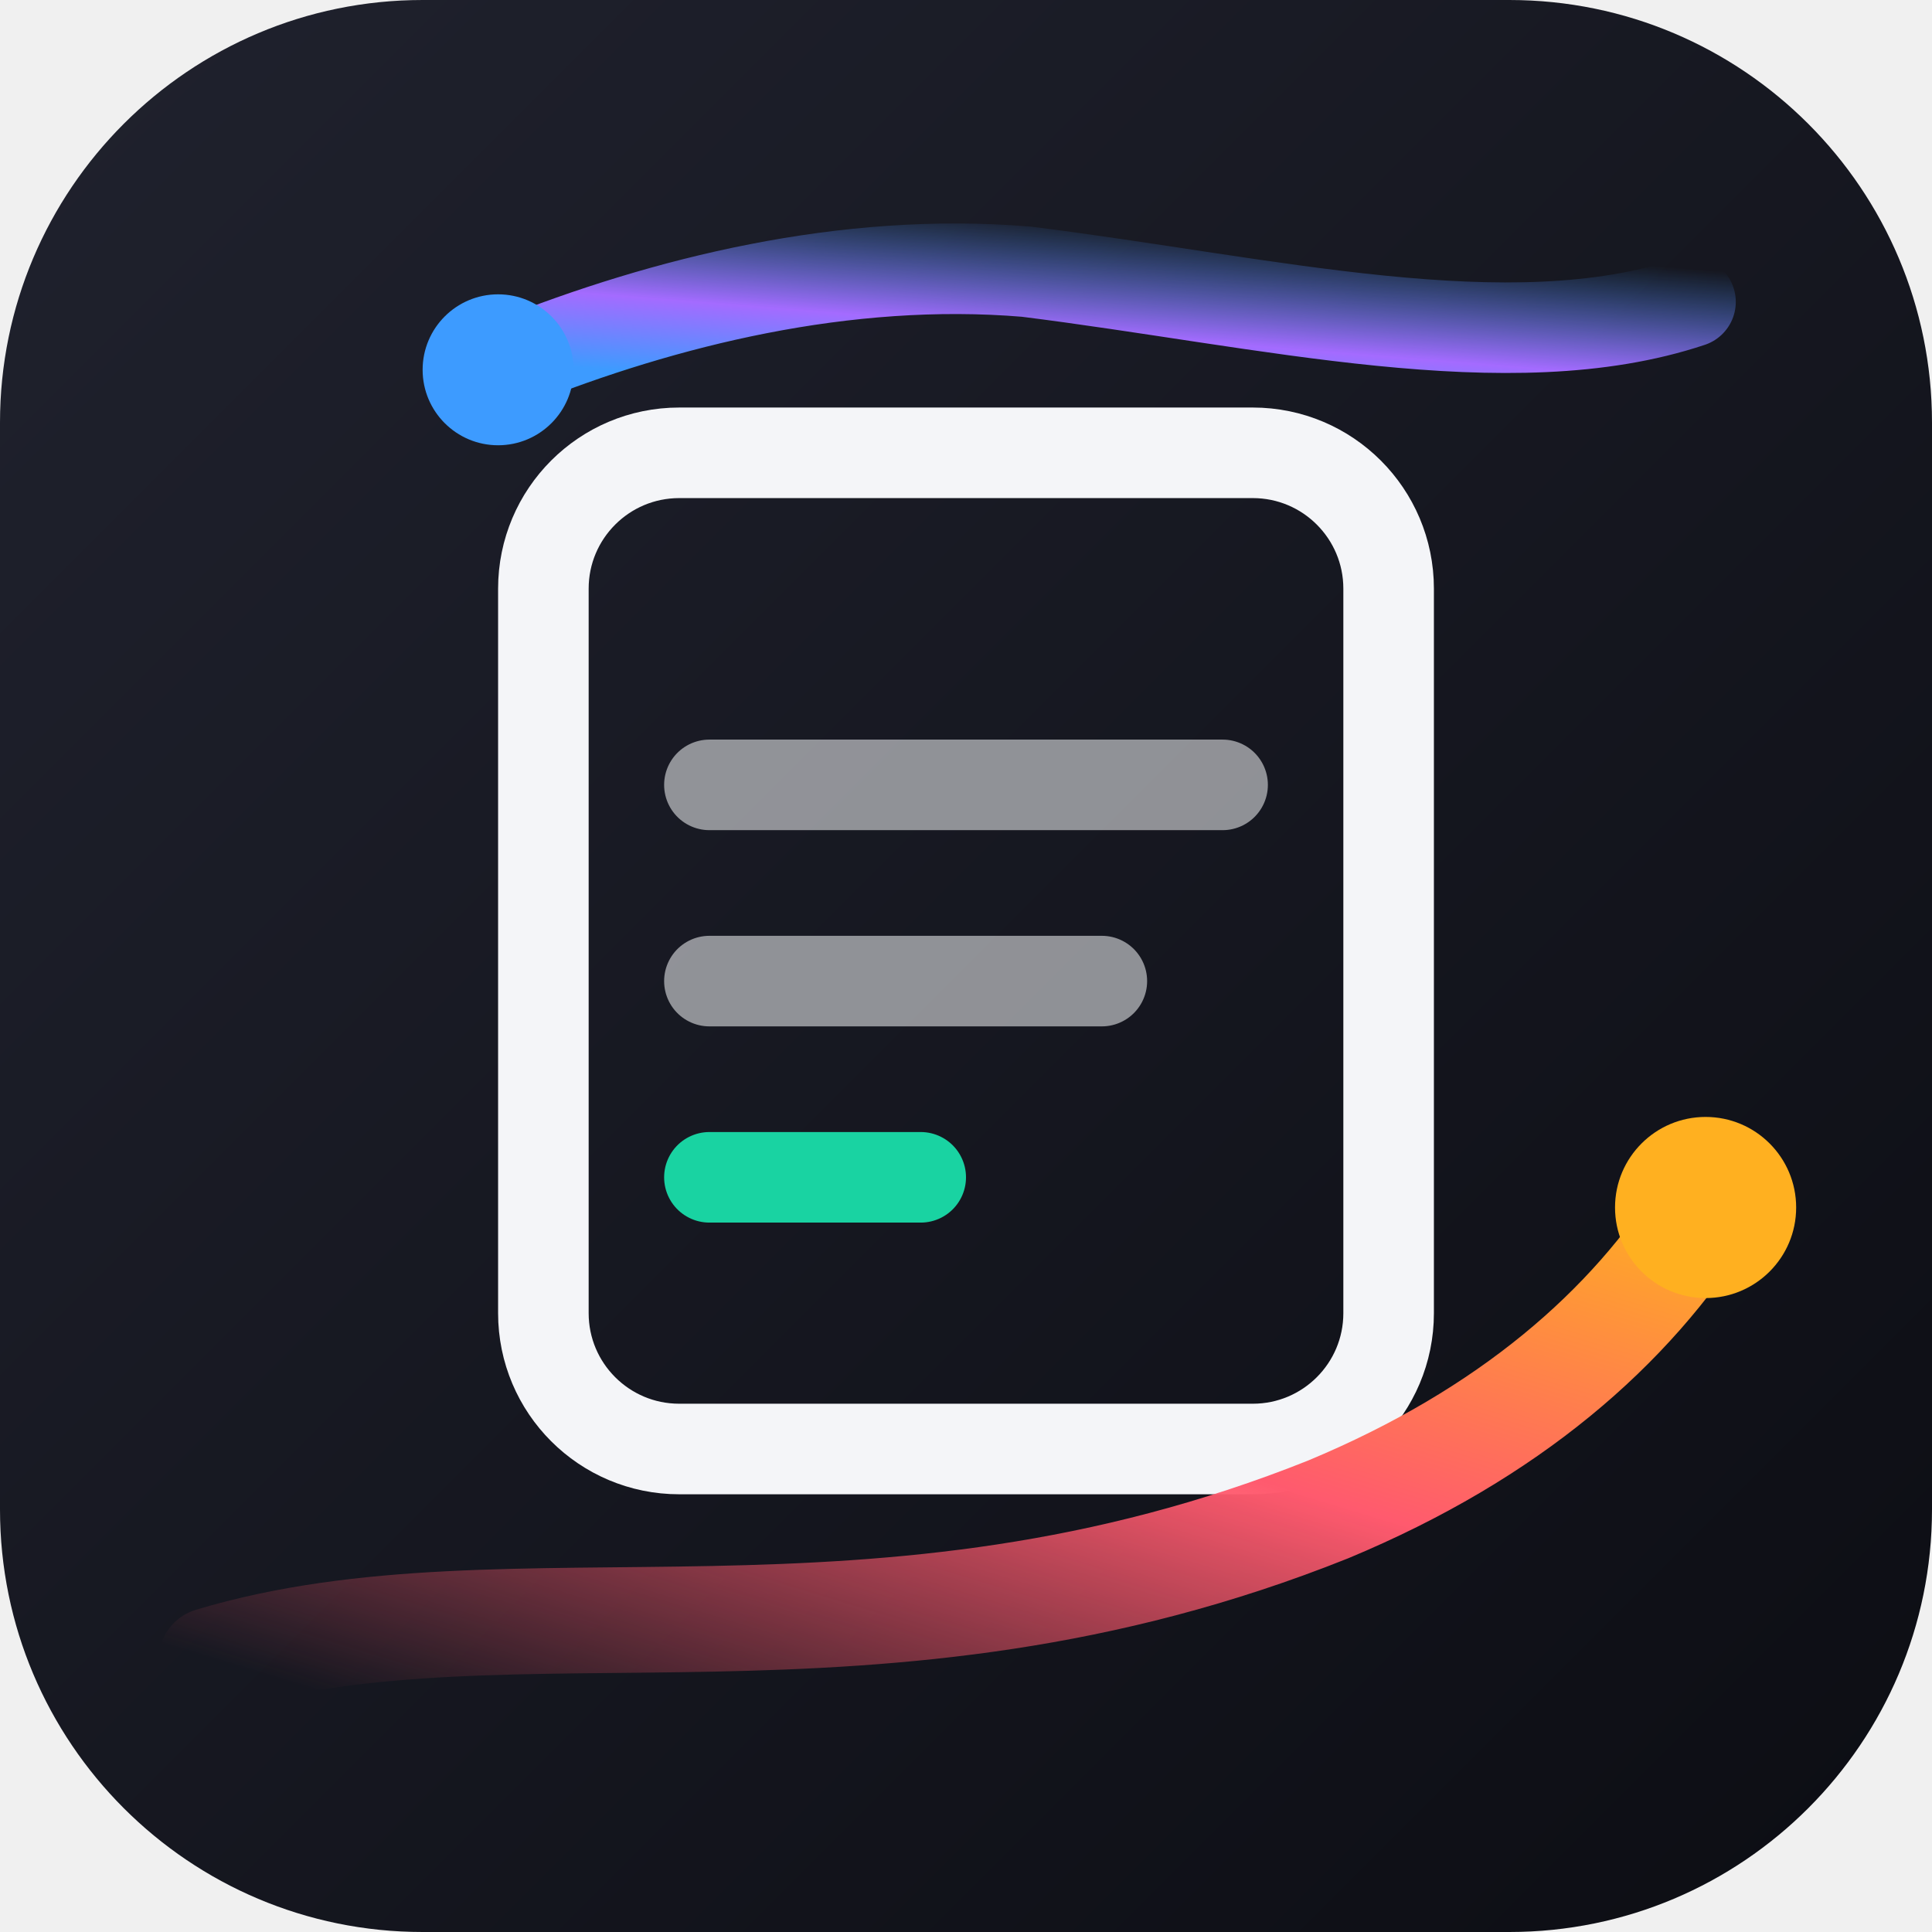
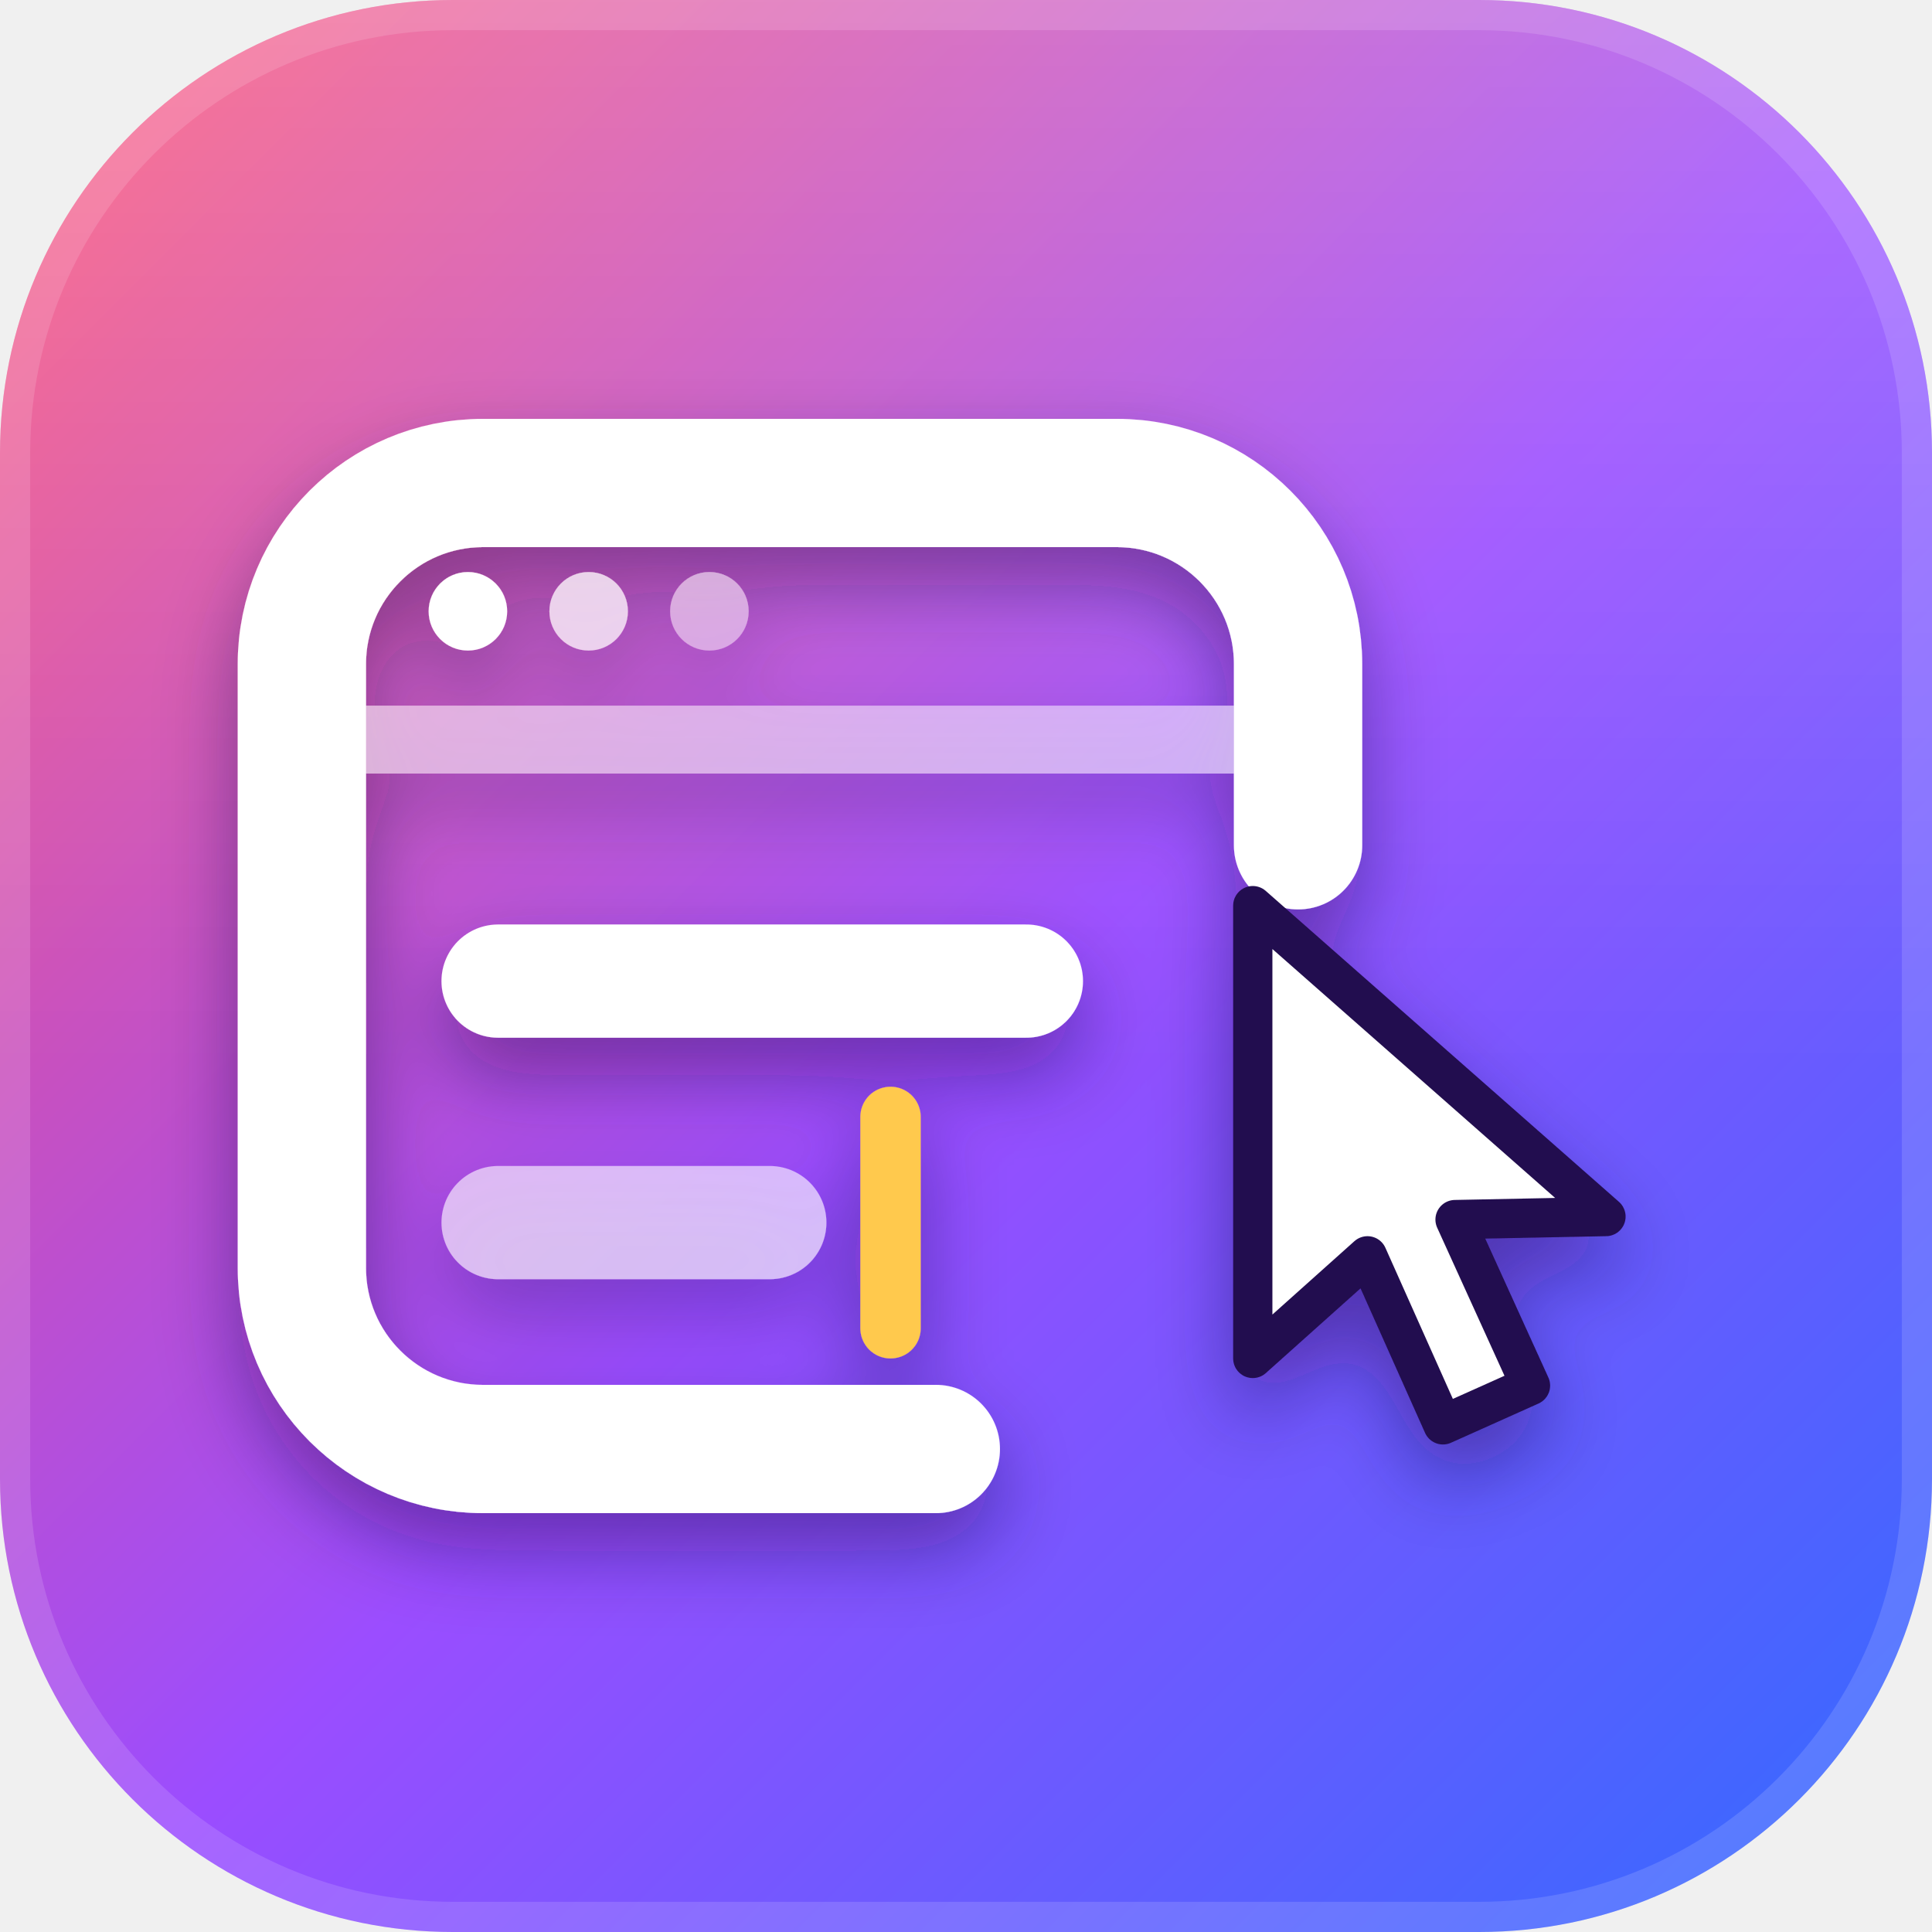
<svg xmlns="http://www.w3.org/2000/svg" width="128" height="128" viewBox="0 0 128 128">
  <defs>
-     <linearGradient id="bg" x1="0" y1="0" x2="1" y2="1">
-       <stop offset="0" stop-color="#20222E" />
-       <stop offset="1" stop-color="#0C0D13" />
+     <linearGradient id="sw-bg" x1="0" y1="0" x2="1" y2="1">
+       <stop offset="0" stop-color="#FF5470" />
+       <stop offset=".52" stop-color="#9B4DFF" />
+       <stop offset="1" stop-color="#2E6BFF" />
    </linearGradient>
-     <linearGradient id="t1" x1="0" y1="1" x2="1" y2="0">
-       <stop offset="0" stop-color="#FF5A6E" stop-opacity="0" />
-       <stop offset=".55" stop-color="#FF5A6E" />
-       <stop offset="1" stop-color="#FFB020" />
+     <linearGradient id="sw-sheen" x1="0" y1="0" x2="0" y2="1">
+       <stop offset="0" stop-color="#fff" stop-opacity=".2" />
+       <stop offset=".55" stop-color="#fff" stop-opacity="0" />
    </linearGradient>
-     <linearGradient id="t2" x1="1" y1="0" x2="0" y2="1">
-       <stop offset="0" stop-color="#3D9BFF" stop-opacity="0" />
-       <stop offset=".6" stop-color="#A46BFF" />
-       <stop offset="1" stop-color="#3D9BFF" />
-     </linearGradient>
+     <filter id="sw-sh" x="-30%" y="-30%" width="160%" height="160%">
+       <feDropShadow dx="0" dy="2.5" stdDeviation="2.6" flood-color="#1A0B3D" flood-opacity=".4" />
+     </filter>
  </defs>
-   <rect width="128" height="128" rx="28" fill="url(#bg)" />
-   <rect x="36" y="30" width="56" height="66" rx="9" fill="none" stroke="#F4F5F8" stroke-width="6" />
-   <path d="M47 52H81M47 65H73" stroke="#F4F5F8" stroke-opacity=".55" stroke-width="6" stroke-linecap="round" />
-   <path d="M47 78H61" stroke="#19D3A2" stroke-width="6" stroke-linecap="round" />
-   <path d="M14 110C34 104 58 112 88 100C100 95 108 88 113 80" fill="none" stroke="url(#t1)" stroke-width="7" stroke-linecap="round" />
-   <circle cx="113" cy="80" r="6" fill="#FFB020" />
-   <path d="M112 20C100 24 84 20 68 18C56 17 44 20 34 24" fill="none" stroke="url(#t2)" stroke-width="6" stroke-linecap="round" />
-   <circle cx="33" cy="24.5" r="5" fill="#3D9BFF" />
+   <rect width="128" height="128" rx="30" fill="url(#sw-bg)" />
+   <rect width="128" height="128" rx="30" fill="url(#sw-sheen)" />
+   <rect x="1" y="1" width="126" height="126" rx="29" fill="none" stroke="#fff" stroke-opacity=".14" stroke-width="2" />
+   <g filter="url(#sw-sh)">
+     <path d="M86 56 V44 a12 12 0 0 0 -12 -12 H32 a12 12 0 0 0 -12 12 V84 a12 12 0 0 0 12 12 H62" fill="none" stroke="#fff" stroke-width="8.5" stroke-linecap="round" stroke-linejoin="round" />
+     <path d="M20 49 H86" stroke="#fff" stroke-opacity=".5" stroke-width="4.5" />
+     <circle cx="31" cy="40.5" r="2.6" fill="#fff" />
+     <circle cx="39" cy="40.5" r="2.6" fill="#fff" fill-opacity=".7" />
+     <circle cx="47" cy="40.5" r="2.6" fill="#fff" fill-opacity=".45" />
+     <path d="M33 65 H68" stroke="#fff" stroke-width="7.5" stroke-linecap="round" />
+     <path d="M33 81 H51" stroke="#fff" stroke-opacity=".6" stroke-width="7.5" stroke-linecap="round" />
+     <path d="M59 74 V88" stroke="#FFC94D" stroke-width="4" stroke-linecap="round" />
+     <g transform="translate(83 60) scale(1)">
+       <path d="M0 0 L0 30 L7.6 23.2 L12.6 34.4 L18.4 31.8 L13.4 20.8 L23.4 20.6 Z" fill="#fff" stroke="#24104F" stroke-width="2.6" stroke-linejoin="round" />
+     </g>
+   </g>
</svg>
